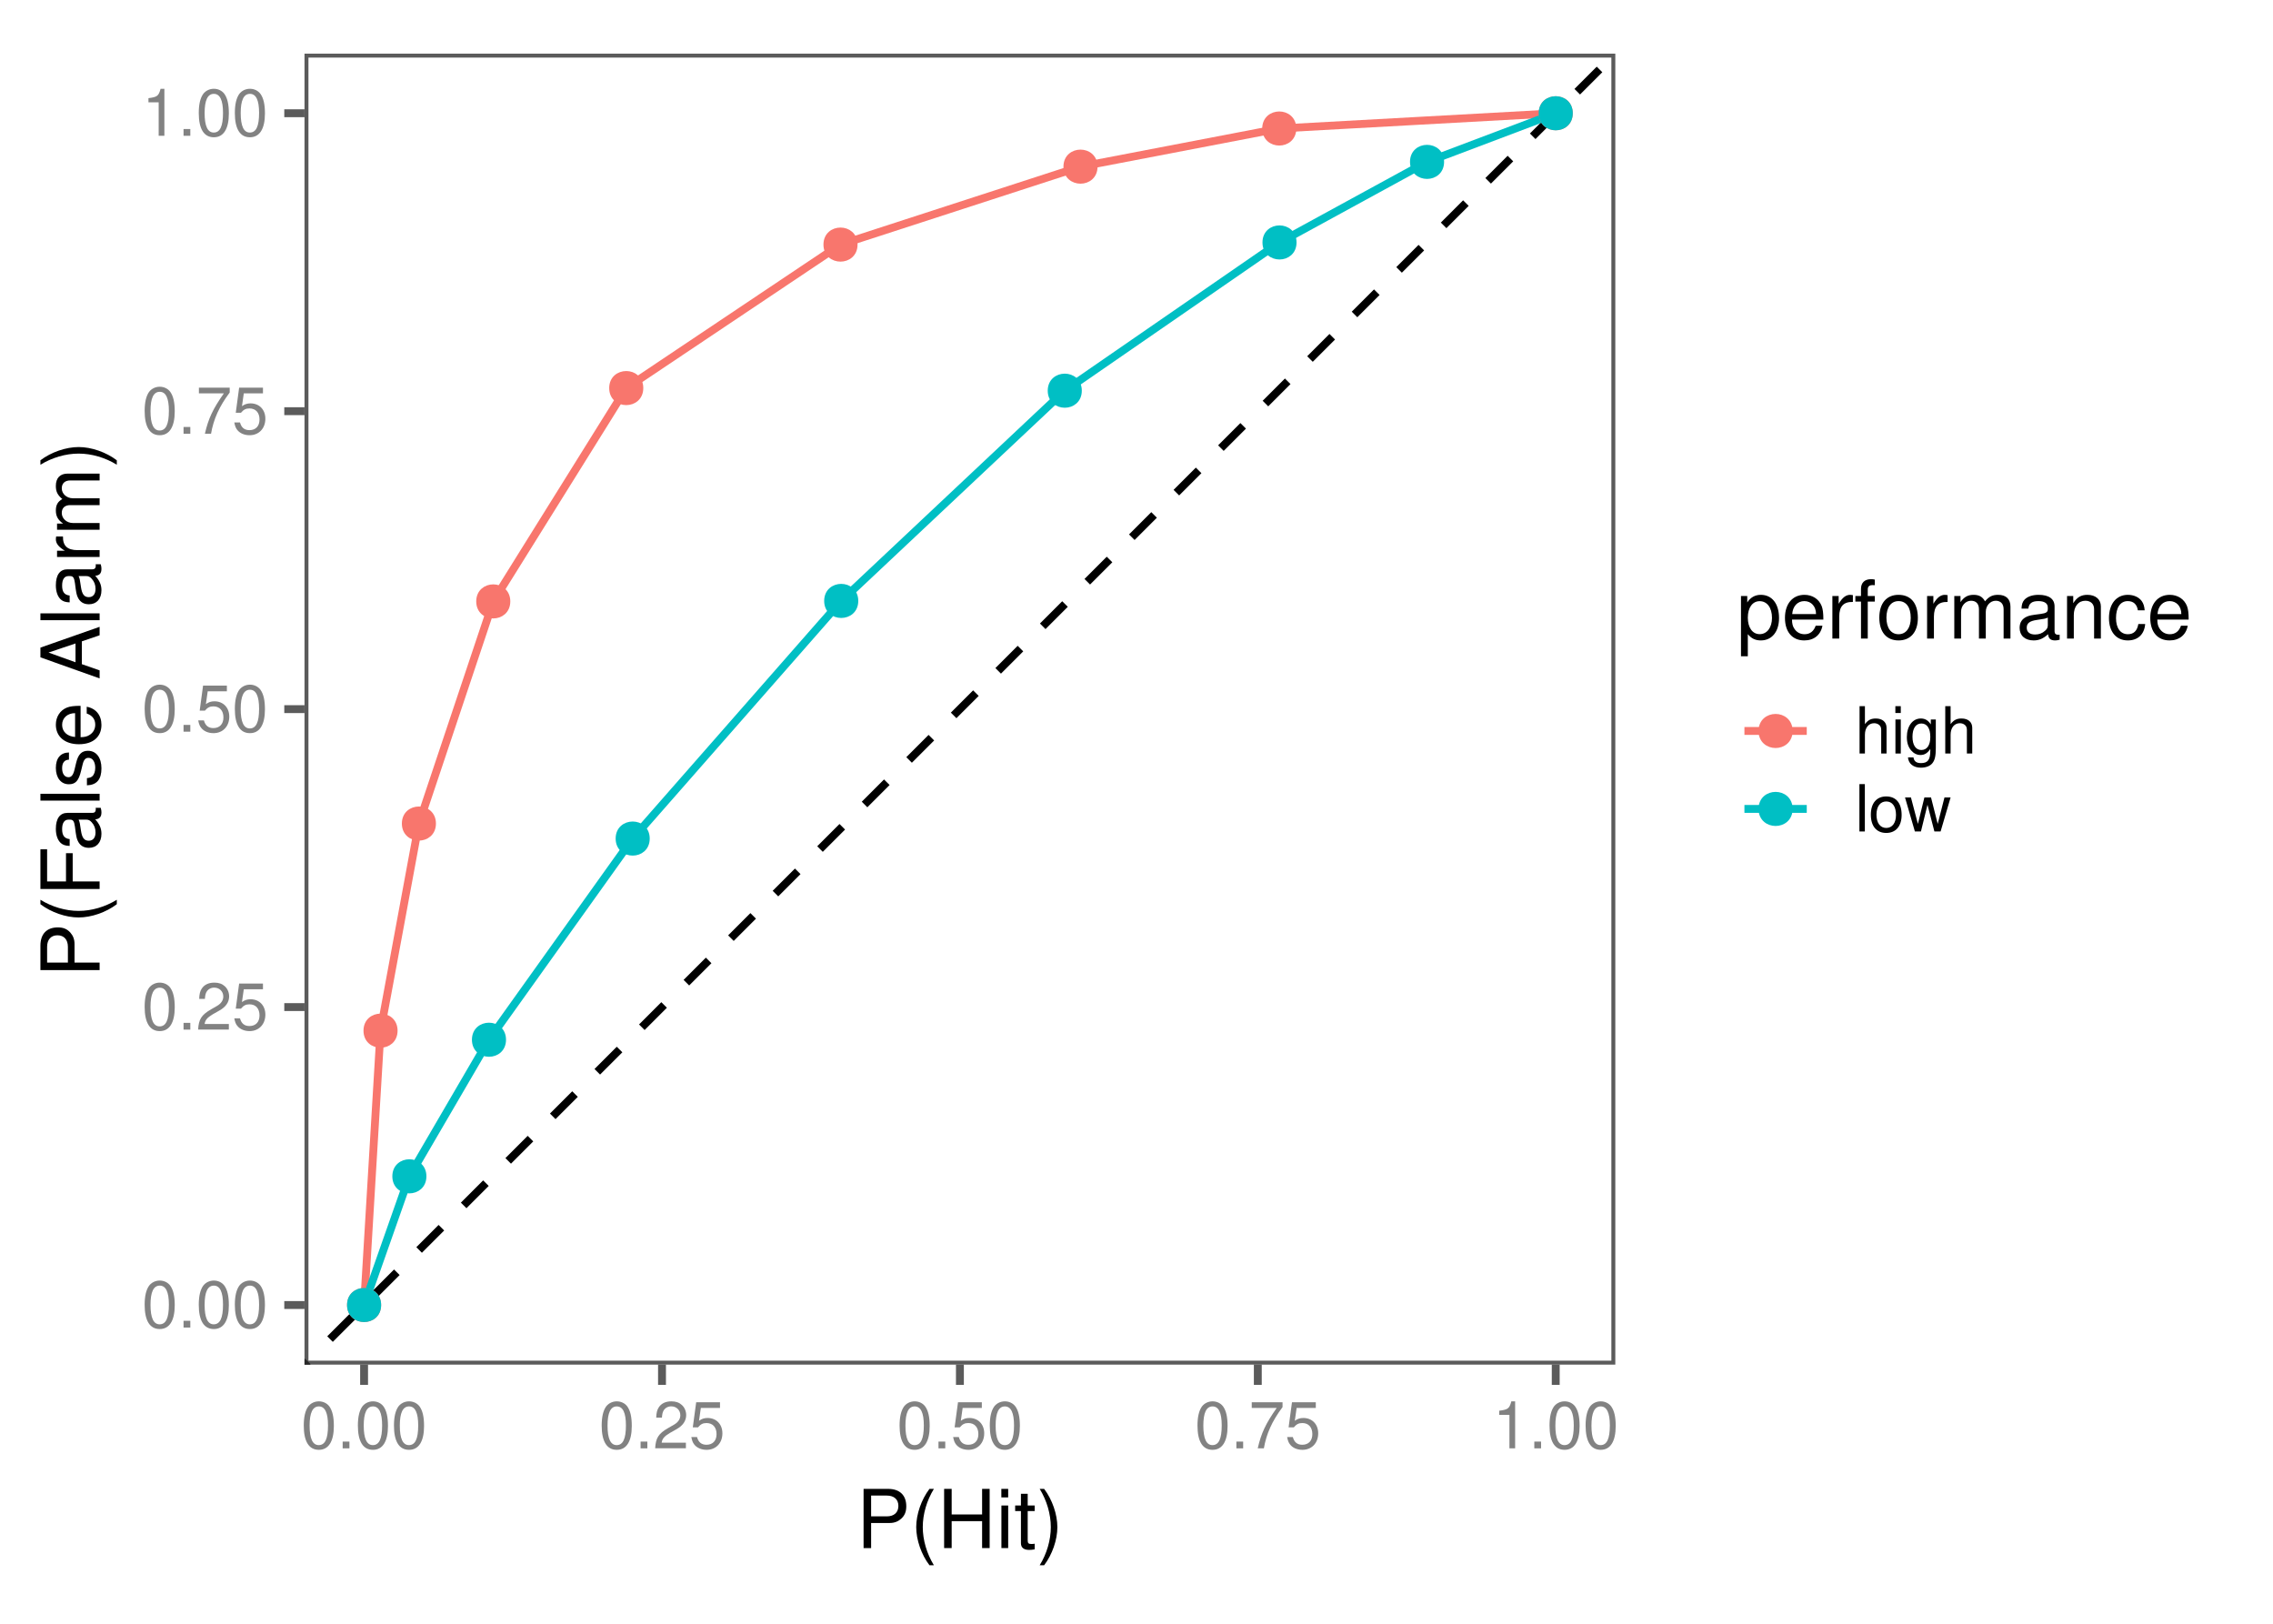
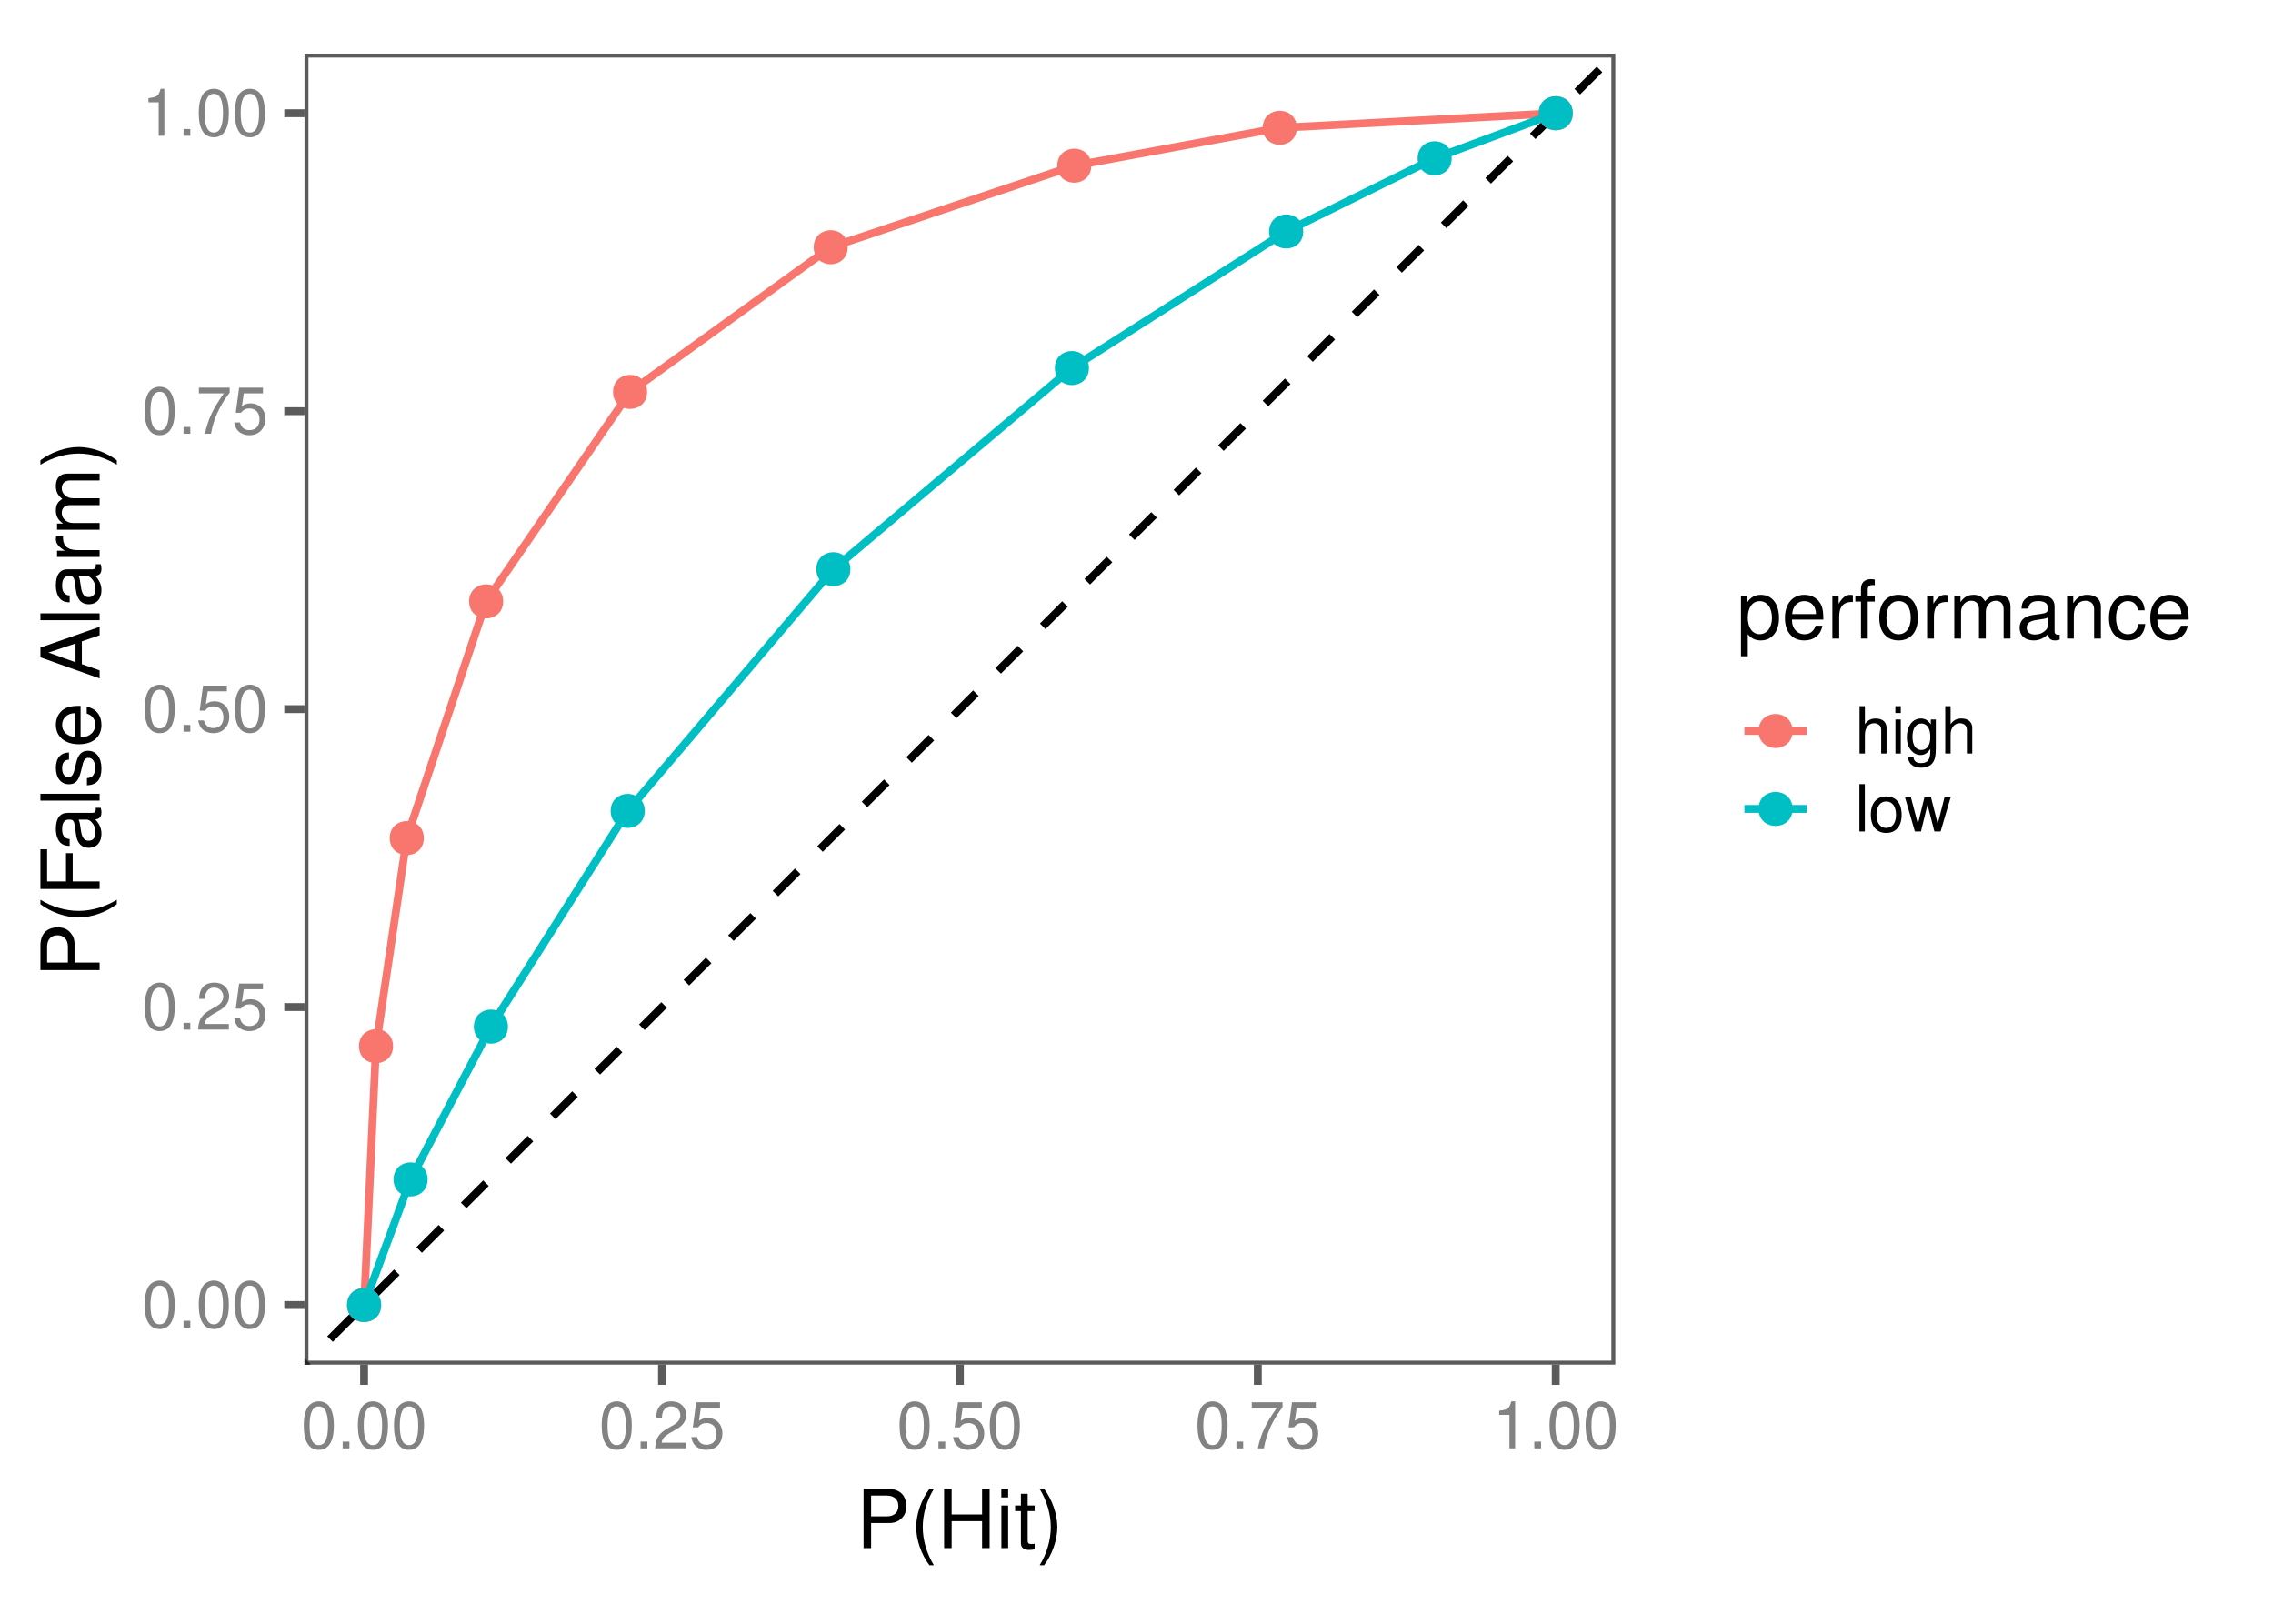
<svg xmlns="http://www.w3.org/2000/svg" xmlns:xlink="http://www.w3.org/1999/xlink" width="504pt" height="360pt" viewBox="0 0 504 360">
  <defs>
    <g>
      <g id="glyph-0-0">
        <path d="M 3.969 -10.422 C 3.016 -10.422 2.141 -9.984 1.609 -9.281 C 0.953 -8.359 0.625 -6.969 0.625 -5.047 C 0.625 -1.531 1.766 0.328 3.969 0.328 C 6.125 0.328 7.297 -1.531 7.297 -4.953 C 7.297 -6.969 6.984 -8.328 6.312 -9.281 C 5.781 -10 4.922 -10.422 3.969 -10.422 Z M 3.969 -9.297 C 5.328 -9.297 6 -7.891 6 -5.078 C 6 -2.109 5.344 -0.719 3.938 -0.719 C 2.594 -0.719 1.922 -2.156 1.922 -5.031 C 1.922 -7.891 2.594 -9.297 3.969 -9.297 Z M 3.969 -9.297 " />
      </g>
      <g id="glyph-0-1">
        <path d="M 2.75 -1.5 L 1.25 -1.5 L 1.25 0 L 2.75 0 Z M 2.75 -1.5 " />
      </g>
      <g id="glyph-0-2">
        <path d="M 7.297 -1.25 L 1.922 -1.25 C 2.047 -2.125 2.5 -2.672 3.766 -3.422 L 5.203 -4.234 C 6.625 -5.031 7.359 -6.094 7.359 -7.375 C 7.359 -8.234 7.016 -9.047 6.406 -9.609 C 5.812 -10.156 5.062 -10.422 4.094 -10.422 C 2.797 -10.422 1.828 -9.953 1.266 -9.062 C 0.906 -8.516 0.75 -7.859 0.719 -6.812 L 1.984 -6.812 C 2.031 -7.516 2.125 -7.938 2.297 -8.281 C 2.625 -8.922 3.281 -9.312 4.047 -9.312 C 5.203 -9.312 6.062 -8.469 6.062 -7.344 C 6.062 -6.516 5.594 -5.797 4.688 -5.266 L 3.359 -4.5 C 1.219 -3.266 0.609 -2.297 0.484 -0.016 L 7.297 -0.016 Z M 7.297 -1.25 " />
      </g>
      <g id="glyph-0-3">
        <path d="M 6.859 -10.219 L 1.578 -10.219 L 0.828 -4.656 L 1.984 -4.656 C 2.578 -5.359 3.062 -5.609 3.875 -5.609 C 5.25 -5.609 6.094 -4.672 6.094 -3.156 C 6.094 -1.688 5.25 -0.797 3.859 -0.797 C 2.75 -0.797 2.078 -1.359 1.766 -2.5 L 0.5 -2.5 C 0.672 -1.672 0.828 -1.266 1.125 -0.891 C 1.703 -0.109 2.734 0.328 3.891 0.328 C 5.953 0.328 7.391 -1.172 7.391 -3.328 C 7.391 -5.344 6.047 -6.734 4.094 -6.734 C 3.375 -6.734 2.797 -6.547 2.203 -6.109 L 2.609 -8.953 L 6.859 -8.953 Z M 6.859 -10.219 " />
      </g>
      <g id="glyph-0-4">
        <path d="M 7.484 -10.219 L 0.656 -10.219 L 0.656 -8.953 L 6.188 -8.953 C 3.75 -5.484 2.75 -3.359 1.984 0 L 3.344 0 C 3.906 -3.266 5.188 -6.078 7.484 -9.141 Z M 7.484 -10.219 " />
      </g>
      <g id="glyph-0-5">
        <path d="M 3.734 -7.422 L 3.734 0 L 5 0 L 5 -10.422 L 4.156 -10.422 C 3.719 -8.812 3.422 -8.594 1.469 -8.344 L 1.469 -7.422 Z M 3.734 -7.422 " />
      </g>
      <g id="glyph-0-6">
        <path d="M 1.016 -10.5 L 1.016 0 L 2.203 0 L 2.203 -4.156 C 2.203 -5.703 3.016 -6.719 4.25 -6.719 C 4.656 -6.719 5.031 -6.594 5.312 -6.375 C 5.656 -6.125 5.812 -5.766 5.812 -5.234 L 5.812 0 L 7 0 L 7 -5.703 C 7 -6.969 6.094 -7.766 4.625 -7.766 C 3.562 -7.766 2.906 -7.438 2.203 -6.516 L 2.203 -10.5 Z M 1.016 -10.5 " />
      </g>
      <g id="glyph-0-7">
        <path d="M 2.156 -7.547 L 0.969 -7.547 L 0.969 0 L 2.156 0 Z M 2.156 -10.5 L 0.953 -10.5 L 0.953 -8.984 L 2.156 -8.984 Z M 2.156 -10.5 " />
      </g>
      <g id="glyph-0-8">
        <path d="M 5.812 -7.547 L 5.812 -6.453 C 5.219 -7.359 4.547 -7.766 3.594 -7.766 C 1.766 -7.766 0.5 -6.062 0.5 -3.641 C 0.5 -2.375 0.812 -1.453 1.453 -0.688 C 2.016 -0.031 2.734 0.328 3.516 0.328 C 4.422 0.328 5.078 -0.078 5.703 -1.016 L 5.703 -0.641 C 5.703 1.391 5.141 2.125 3.641 2.125 C 2.625 2.125 2.094 1.734 1.969 0.859 L 0.75 0.859 C 0.859 2.266 1.969 3.141 3.609 3.141 C 4.719 3.141 5.641 2.781 6.141 2.172 C 6.719 1.469 6.922 0.531 6.922 -1.234 L 6.922 -7.547 Z M 3.719 -6.656 C 4.984 -6.656 5.703 -5.594 5.703 -3.672 C 5.703 -1.844 4.969 -0.781 3.719 -0.781 C 2.484 -0.781 1.75 -1.859 1.75 -3.719 C 1.75 -5.562 2.484 -6.656 3.719 -6.656 Z M 3.719 -6.656 " />
      </g>
      <g id="glyph-0-9">
        <path d="M 2.188 -10.5 L 0.984 -10.5 L 0.984 0 L 2.188 0 Z M 2.188 -10.5 " />
      </g>
      <g id="glyph-0-10">
        <path d="M 3.922 -7.766 C 1.781 -7.766 0.516 -6.25 0.516 -3.719 C 0.516 -1.172 1.781 0.328 3.938 0.328 C 6.062 0.328 7.344 -1.188 7.344 -3.656 C 7.344 -6.281 6.109 -7.766 3.922 -7.766 Z M 3.938 -6.656 C 5.281 -6.656 6.094 -5.547 6.094 -3.672 C 6.094 -1.891 5.266 -0.781 3.938 -0.781 C 2.594 -0.781 1.766 -1.891 1.766 -3.719 C 1.766 -5.547 2.594 -6.656 3.938 -6.656 Z M 3.938 -6.656 " />
      </g>
      <g id="glyph-0-11">
        <path d="M 7.984 0 L 10.203 -7.547 L 8.844 -7.547 L 7.344 -1.672 L 5.859 -7.547 L 4.391 -7.547 L 2.953 -1.672 L 1.406 -7.547 L 0.094 -7.547 L 2.281 0 L 3.625 0 L 5.078 -5.922 L 6.609 0 Z M 7.984 0 " />
      </g>
      <g id="glyph-1-0">
        <path d="M 3.312 -5.562 L 7.438 -5.562 C 8.453 -5.562 9.266 -5.875 9.969 -6.5 C 10.766 -7.219 11.109 -8.062 11.109 -9.266 C 11.109 -11.734 9.641 -13.125 7.062 -13.125 L 1.641 -13.125 L 1.641 0 L 3.312 0 Z M 3.312 -7.031 L 3.312 -11.641 L 6.797 -11.641 C 8.406 -11.641 9.359 -10.781 9.359 -9.344 C 9.359 -7.906 8.406 -7.031 6.797 -7.031 Z M 3.312 -7.031 " />
      </g>
      <g id="glyph-1-1">
        <path d="M 4.25 -13.125 C 2.453 -10.766 1.312 -7.484 1.312 -4.656 C 1.312 -1.812 2.453 1.453 4.25 3.812 L 5.234 3.812 C 3.656 1.234 2.766 -1.781 2.766 -4.656 C 2.766 -7.531 3.656 -10.562 5.234 -13.125 Z M 4.25 -13.125 " />
      </g>
      <g id="glyph-1-2">
        <path d="M 9.922 -5.969 L 9.922 0 L 11.594 0 L 11.594 -13.125 L 9.922 -13.125 L 9.922 -7.453 L 3.172 -7.453 L 3.172 -13.125 L 1.5 -13.125 L 1.5 0 L 3.172 0 L 3.172 -5.969 Z M 9.922 -5.969 " />
      </g>
      <g id="glyph-1-3">
        <path d="M 2.703 -9.438 L 1.203 -9.438 L 1.203 0 L 2.703 0 Z M 2.703 -13.125 L 1.188 -13.125 L 1.188 -11.234 L 2.703 -11.234 Z M 2.703 -13.125 " />
      </g>
      <g id="glyph-1-4">
        <path d="M 4.578 -9.438 L 3.031 -9.438 L 3.031 -12.031 L 1.531 -12.031 L 1.531 -9.438 L 0.25 -9.438 L 0.25 -8.203 L 1.531 -8.203 L 1.531 -1.078 C 1.531 -0.109 2.172 0.406 3.344 0.406 C 3.75 0.406 4.062 0.375 4.578 0.281 L 4.578 -0.969 C 4.359 -0.922 4.156 -0.906 3.859 -0.906 C 3.203 -0.906 3.031 -1.078 3.031 -1.75 L 3.031 -8.203 L 4.578 -8.203 Z M 4.578 -9.438 " />
      </g>
      <g id="glyph-1-5">
        <path d="M 1.672 3.812 C 3.469 1.453 4.609 -1.812 4.609 -4.641 C 4.609 -7.484 3.469 -10.766 1.672 -13.125 L 0.688 -13.125 C 2.266 -10.547 3.156 -7.531 3.156 -4.641 C 3.156 -1.781 2.266 1.266 0.688 3.812 Z M 1.672 3.812 " />
      </g>
      <g id="glyph-1-6">
        <path d="M 0.969 3.922 L 2.484 3.922 L 2.484 -0.984 C 3.281 -0.016 4.156 0.406 5.375 0.406 C 7.828 0.406 9.406 -1.547 9.406 -4.547 C 9.406 -7.719 7.859 -9.703 5.359 -9.703 C 4.094 -9.703 3.062 -9.125 2.359 -8.016 L 2.359 -9.438 L 0.969 -9.438 Z M 5.109 -8.297 C 6.766 -8.297 7.844 -6.844 7.844 -4.594 C 7.844 -2.453 6.75 -0.984 5.109 -0.984 C 3.516 -0.984 2.484 -2.438 2.484 -4.641 C 2.484 -6.859 3.516 -8.297 5.109 -8.297 Z M 5.109 -8.297 " />
      </g>
      <g id="glyph-1-7">
        <path d="M 9.234 -4.219 C 9.234 -5.656 9.125 -6.516 8.859 -7.219 C 8.25 -8.766 6.797 -9.703 5.047 -9.703 C 2.406 -9.703 0.719 -7.703 0.719 -4.594 C 0.719 -1.469 2.344 0.406 5 0.406 C 7.156 0.406 8.656 -0.812 9.031 -2.859 L 7.531 -2.859 C 7.109 -1.625 6.266 -0.969 5.062 -0.969 C 4.109 -0.969 3.297 -1.406 2.797 -2.203 C 2.438 -2.734 2.297 -3.281 2.281 -4.219 Z M 2.328 -5.438 C 2.453 -7.188 3.516 -8.312 5.016 -8.312 C 6.547 -8.312 7.609 -7.125 7.609 -5.438 Z M 2.328 -5.438 " />
      </g>
      <g id="glyph-1-8">
        <path d="M 1.234 -9.438 L 1.234 0 L 2.75 0 L 2.75 -4.891 C 2.766 -7.156 3.703 -8.172 5.781 -8.125 L 5.781 -9.641 C 5.531 -9.688 5.375 -9.703 5.203 -9.703 C 4.234 -9.703 3.484 -9.125 2.625 -7.719 L 2.625 -9.438 Z M 1.234 -9.438 " />
      </g>
      <g id="glyph-1-9">
        <path d="M 4.641 -9.438 L 3.078 -9.438 L 3.078 -10.906 C 3.078 -11.531 3.422 -11.859 4.125 -11.859 C 4.25 -11.859 4.297 -11.859 4.641 -11.844 L 4.641 -13.078 C 4.297 -13.156 4.109 -13.172 3.797 -13.172 C 2.406 -13.172 1.578 -12.391 1.578 -11.031 L 1.578 -9.438 L 0.328 -9.438 L 0.328 -8.203 L 1.578 -8.203 L 1.578 0 L 3.078 0 L 3.078 -8.203 L 4.641 -8.203 Z M 4.641 -9.438 " />
      </g>
      <g id="glyph-1-10">
        <path d="M 4.891 -9.703 C 2.234 -9.703 0.641 -7.812 0.641 -4.641 C 0.641 -1.453 2.234 0.406 4.906 0.406 C 7.578 0.406 9.188 -1.469 9.188 -4.578 C 9.188 -7.844 7.625 -9.703 4.891 -9.703 Z M 4.906 -8.312 C 6.609 -8.312 7.609 -6.938 7.609 -4.594 C 7.609 -2.359 6.562 -0.969 4.906 -0.969 C 3.234 -0.969 2.219 -2.359 2.219 -4.641 C 2.219 -6.938 3.234 -8.312 4.906 -8.312 Z M 4.906 -8.312 " />
      </g>
      <g id="glyph-1-11">
        <path d="M 1.266 -9.438 L 1.266 0 L 2.766 0 L 2.766 -5.922 C 2.766 -7.297 3.766 -8.391 4.984 -8.391 C 6.109 -8.391 6.734 -7.703 6.734 -6.5 L 6.734 0 L 8.25 0 L 8.25 -5.922 C 8.25 -7.297 9.234 -8.391 10.453 -8.391 C 11.562 -8.391 12.203 -7.688 12.203 -6.5 L 12.203 0 L 13.719 0 L 13.719 -7.078 C 13.719 -8.766 12.75 -9.703 10.984 -9.703 C 9.719 -9.703 8.969 -9.328 8.078 -8.266 C 7.531 -9.266 6.766 -9.703 5.547 -9.703 C 4.281 -9.703 3.438 -9.234 2.641 -8.094 L 2.641 -9.438 Z M 1.266 -9.438 " />
      </g>
      <g id="glyph-1-12">
        <path d="M 9.625 -0.875 C 9.469 -0.844 9.391 -0.844 9.312 -0.844 C 8.781 -0.844 8.5 -1.109 8.5 -1.578 L 8.5 -7.125 C 8.5 -8.797 7.266 -9.703 4.953 -9.703 C 3.562 -9.703 2.469 -9.312 1.812 -8.609 C 1.391 -8.125 1.203 -7.578 1.172 -6.641 L 2.688 -6.641 C 2.812 -7.797 3.484 -8.312 4.891 -8.312 C 6.266 -8.312 7 -7.812 7 -6.906 L 7 -6.516 C 6.984 -5.875 6.656 -5.641 5.438 -5.469 C 3.312 -5.203 2.984 -5.125 2.406 -4.891 C 1.312 -4.422 0.75 -3.594 0.75 -2.375 C 0.75 -0.672 1.938 0.406 3.859 0.406 C 5.047 0.406 6 0 7.062 -0.969 C 7.156 0 7.625 0.406 8.609 0.406 C 8.922 0.406 9.125 0.375 9.625 0.25 Z M 7 -2.969 C 7 -2.469 6.859 -2.156 6.406 -1.75 C 5.797 -1.188 5.062 -0.906 4.172 -0.906 C 3 -0.906 2.328 -1.453 2.328 -2.406 C 2.328 -3.406 2.969 -3.906 4.594 -4.141 C 6.188 -4.359 6.5 -4.422 7 -4.656 Z M 7 -2.969 " />
      </g>
      <g id="glyph-1-13">
        <path d="M 1.266 -9.438 L 1.266 0 L 2.766 0 L 2.766 -5.203 C 2.766 -7.125 3.781 -8.391 5.328 -8.391 C 6.516 -8.391 7.266 -7.672 7.266 -6.531 L 7.266 0 L 8.766 0 L 8.766 -7.125 C 8.766 -8.688 7.594 -9.703 5.781 -9.703 C 4.375 -9.703 3.469 -9.156 2.641 -7.844 L 2.641 -9.438 Z M 1.266 -9.438 " />
      </g>
      <g id="glyph-1-14">
        <path d="M 8.484 -6.266 C 8.406 -7.188 8.203 -7.781 7.844 -8.297 C 7.203 -9.188 6.062 -9.703 4.75 -9.703 C 2.203 -9.703 0.562 -7.688 0.562 -4.547 C 0.562 -1.516 2.172 0.406 4.734 0.406 C 6.984 0.406 8.406 -0.938 8.594 -3.234 L 7.078 -3.234 C 6.828 -1.734 6.047 -0.969 4.766 -0.969 C 3.109 -0.969 2.125 -2.328 2.125 -4.547 C 2.125 -6.906 3.094 -8.312 4.734 -8.312 C 6 -8.312 6.781 -7.578 6.969 -6.266 Z M 8.484 -6.266 " />
      </g>
      <g id="glyph-2-0">
        <path d="M -5.562 -3.312 L -5.562 -7.438 C -5.562 -8.453 -5.875 -9.266 -6.5 -9.969 C -7.219 -10.766 -8.062 -11.109 -9.266 -11.109 C -11.734 -11.109 -13.125 -9.641 -13.125 -7.062 L -13.125 -1.641 L 0 -1.641 L 0 -3.312 Z M -7.031 -3.312 L -11.641 -3.312 L -11.641 -6.797 C -11.641 -8.406 -10.781 -9.359 -9.344 -9.359 C -7.906 -9.359 -7.031 -8.406 -7.031 -6.797 Z M -7.031 -3.312 " />
      </g>
      <g id="glyph-2-1">
        <path d="M -13.125 -4.25 C -10.766 -2.453 -7.484 -1.312 -4.656 -1.312 C -1.812 -1.312 1.453 -2.453 3.812 -4.25 L 3.812 -5.234 C 1.234 -3.656 -1.781 -2.766 -4.656 -2.766 C -7.531 -2.766 -10.562 -3.656 -13.125 -5.234 Z M -13.125 -4.25 " />
      </g>
      <g id="glyph-2-2">
        <path d="M -5.969 -3.297 L -5.969 -9.562 L -7.453 -9.562 L -7.453 -3.297 L -11.641 -3.297 L -11.641 -10.422 L -13.125 -10.422 L -13.125 -1.625 L 0 -1.625 L 0 -3.297 Z M -5.969 -3.297 " />
      </g>
      <g id="glyph-2-3">
        <path d="M -0.875 -9.625 C -0.844 -9.469 -0.844 -9.391 -0.844 -9.312 C -0.844 -8.781 -1.109 -8.5 -1.578 -8.5 L -7.125 -8.5 C -8.797 -8.5 -9.703 -7.266 -9.703 -4.953 C -9.703 -3.562 -9.312 -2.469 -8.609 -1.812 C -8.125 -1.391 -7.578 -1.203 -6.641 -1.172 L -6.641 -2.688 C -7.797 -2.812 -8.312 -3.484 -8.312 -4.891 C -8.312 -6.266 -7.812 -7 -6.906 -7 L -6.516 -7 C -5.875 -6.984 -5.641 -6.656 -5.469 -5.438 C -5.203 -3.312 -5.125 -2.984 -4.891 -2.406 C -4.422 -1.312 -3.594 -0.75 -2.375 -0.75 C -0.672 -0.75 0.406 -1.938 0.406 -3.859 C 0.406 -5.047 0 -6 -0.969 -7.062 C 0 -7.156 0.406 -7.625 0.406 -8.609 C 0.406 -8.922 0.375 -9.125 0.25 -9.625 Z M -2.969 -7 C -2.469 -7 -2.156 -6.859 -1.75 -6.406 C -1.188 -5.797 -0.906 -5.062 -0.906 -4.172 C -0.906 -3 -1.453 -2.328 -2.406 -2.328 C -3.406 -2.328 -3.906 -2.969 -4.141 -4.594 C -4.359 -6.188 -4.422 -6.5 -4.656 -7 Z M -2.969 -7 " />
      </g>
      <g id="glyph-2-4">
        <path d="M -13.125 -2.734 L -13.125 -1.219 L 0 -1.219 L 0 -2.734 Z M -13.125 -2.734 " />
      </g>
      <g id="glyph-2-5">
        <path d="M -6.797 -7.891 C -8.656 -7.859 -9.703 -6.641 -9.703 -4.469 C -9.703 -2.266 -8.562 -0.844 -6.828 -0.844 C -5.344 -0.844 -4.641 -1.609 -4.109 -3.828 L -3.766 -5.234 C -3.516 -6.281 -3.125 -6.703 -2.469 -6.703 C -1.562 -6.703 -0.969 -5.812 -0.969 -4.5 C -0.969 -3.688 -1.203 -3 -1.609 -2.625 C -1.875 -2.391 -2.141 -2.281 -2.812 -2.203 L -2.812 -0.609 C -0.625 -0.688 0.406 -1.906 0.406 -4.375 C 0.406 -6.75 -0.75 -8.266 -2.578 -8.266 C -3.984 -8.266 -4.75 -7.469 -5.203 -5.594 L -5.547 -4.156 C -5.828 -2.938 -6.234 -2.406 -6.891 -2.406 C -7.781 -2.406 -8.312 -3.188 -8.312 -4.406 C -8.312 -5.609 -7.797 -6.266 -6.797 -6.297 Z M -6.797 -7.891 " />
      </g>
      <g id="glyph-2-6">
        <path d="M -4.219 -9.234 C -5.656 -9.234 -6.516 -9.125 -7.219 -8.859 C -8.766 -8.25 -9.703 -6.797 -9.703 -5.047 C -9.703 -2.406 -7.703 -0.719 -4.594 -0.719 C -1.469 -0.719 0.406 -2.344 0.406 -5 C 0.406 -7.156 -0.812 -8.656 -2.859 -9.031 L -2.859 -7.531 C -1.625 -7.109 -0.969 -6.266 -0.969 -5.062 C -0.969 -4.109 -1.406 -3.297 -2.203 -2.797 C -2.734 -2.438 -3.281 -2.297 -4.219 -2.281 Z M -5.438 -2.328 C -7.188 -2.453 -8.312 -3.516 -8.312 -5.016 C -8.312 -6.547 -7.125 -7.609 -5.438 -7.609 Z M -5.438 -2.328 " />
      </g>
      <g id="glyph-2-7">
</g>
      <g id="glyph-2-8">
        <path d="M -3.938 -8.531 L 0 -9.875 L 0 -11.75 L -13.125 -7.141 L -13.125 -4.984 L 0 -0.312 L 0 -2.094 L -3.938 -3.469 Z M -5.344 -8.062 L -5.344 -3.891 L -11.328 -6.047 Z M -5.344 -8.062 " />
      </g>
      <g id="glyph-2-9">
        <path d="M -9.438 -1.234 L 0 -1.234 L 0 -2.75 L -4.891 -2.75 C -7.156 -2.766 -8.172 -3.703 -8.125 -5.781 L -9.641 -5.781 C -9.688 -5.531 -9.703 -5.375 -9.703 -5.203 C -9.703 -4.234 -9.125 -3.484 -7.719 -2.625 L -9.438 -2.625 Z M -9.438 -1.234 " />
      </g>
      <g id="glyph-2-10">
        <path d="M -9.438 -1.266 L 0 -1.266 L 0 -2.766 L -5.922 -2.766 C -7.297 -2.766 -8.391 -3.766 -8.391 -4.984 C -8.391 -6.109 -7.703 -6.734 -6.5 -6.734 L 0 -6.734 L 0 -8.25 L -5.922 -8.25 C -7.297 -8.25 -8.391 -9.234 -8.391 -10.453 C -8.391 -11.562 -7.688 -12.203 -6.5 -12.203 L 0 -12.203 L 0 -13.719 L -7.078 -13.719 C -8.766 -13.719 -9.703 -12.75 -9.703 -10.984 C -9.703 -9.719 -9.328 -8.969 -8.266 -8.078 C -9.266 -7.531 -9.703 -6.766 -9.703 -5.547 C -9.703 -4.281 -9.234 -3.438 -8.094 -2.641 L -9.438 -2.641 Z M -9.438 -1.266 " />
      </g>
      <g id="glyph-2-11">
        <path d="M 3.812 -1.672 C 1.453 -3.469 -1.812 -4.609 -4.641 -4.609 C -7.484 -4.609 -10.766 -3.469 -13.125 -1.672 L -13.125 -0.688 C -10.547 -2.266 -7.531 -3.156 -4.641 -3.156 C -1.781 -3.156 1.266 -2.266 3.812 -0.688 Z M 3.812 -1.672 " />
      </g>
    </g>
    <clipPath id="clip-0">
      <path clip-rule="nonzero" d="M 67.52 11.898 L 358.168 11.898 L 358.168 302.547 L 67.52 302.547 Z M 67.52 11.898 " />
    </clipPath>
    <clipPath id="clip-1">
      <path clip-rule="nonzero" d="M 67.52 11.898 L 358.168 11.898 L 358.168 302.547 L 67.52 302.547 Z M 67.52 11.898 " />
    </clipPath>
  </defs>
  <g clip-path="url(#clip-0)">
    <path fill="none" stroke-width="1.746" stroke-linecap="butt" stroke-linejoin="round" stroke="rgb(0%, 0%, 0%)" stroke-opacity="1" stroke-dasharray="6.984 6.984" stroke-miterlimit="10" d="M -223.129 593.195 L 648.816 -278.75 " />
  </g>
-   <path fill="none" stroke-width="1.746" stroke-linecap="butt" stroke-linejoin="round" stroke="rgb(97.255%, 46.275%, 42.745%)" stroke-opacity="1" stroke-miterlimit="10" d="M 344.957 25.109 L 283.656 28.492 L 239.582 36.949 L 186.367 54.227 L 138.859 86.039 L 109.371 133.336 L 92.887 182.59 L 84.375 228.512 L 80.73 289.336 " />
-   <path fill="none" stroke-width="1.746" stroke-linecap="butt" stroke-linejoin="round" stroke="rgb(0%, 74.902%, 76.863%)" stroke-opacity="1" stroke-miterlimit="10" d="M 344.957 25.109 L 316.422 35.891 L 283.711 53.754 L 236.094 86.621 L 186.527 133.23 L 140.289 185.918 L 108.422 230.52 L 90.77 260.801 L 80.73 289.336 " />
+   <path fill="none" stroke-width="1.746" stroke-linecap="butt" stroke-linejoin="round" stroke="rgb(97.255%, 46.275%, 42.745%)" stroke-opacity="1" stroke-miterlimit="10" d="M 344.957 25.109 L 283.762 28.336 L 238.211 36.738 L 184.203 54.809 L 139.707 86.887 L 107.789 133.336 L 90.191 185.812 L 83.371 231.945 L 80.73 289.336 " />
+   <path fill="none" stroke-width="1.746" stroke-linecap="butt" stroke-linejoin="round" stroke="rgb(0%, 74.902%, 76.863%)" stroke-opacity="1" stroke-miterlimit="10" d="M 344.957 25.109 L 318.113 35.098 L 285.188 51.32 L 237.68 81.602 L 184.781 126.203 L 139.176 179.789 L 108.844 227.613 L 91.035 261.488 L 80.73 289.336 " />
  <path fill-rule="nonzero" fill="rgb(97.255%, 46.275%, 42.745%)" fill-opacity="1" stroke-width="1.16" stroke-linecap="round" stroke-linejoin="round" stroke="rgb(97.255%, 46.275%, 42.745%)" stroke-opacity="1" stroke-miterlimit="10" d="M 348.156 25.109 C 348.156 29.375 341.758 29.375 341.758 25.109 C 341.758 20.844 348.156 20.844 348.156 25.109 " />
-   <path fill-rule="nonzero" fill="rgb(97.255%, 46.275%, 42.745%)" fill-opacity="1" stroke-width="1.16" stroke-linecap="round" stroke-linejoin="round" stroke="rgb(97.255%, 46.275%, 42.745%)" stroke-opacity="1" stroke-miterlimit="10" d="M 286.855 28.492 C 286.855 32.758 280.457 32.758 280.457 28.492 C 280.457 24.227 286.855 24.227 286.855 28.492 " />
-   <path fill-rule="nonzero" fill="rgb(97.255%, 46.275%, 42.745%)" fill-opacity="1" stroke-width="1.16" stroke-linecap="round" stroke-linejoin="round" stroke="rgb(97.255%, 46.275%, 42.745%)" stroke-opacity="1" stroke-miterlimit="10" d="M 242.781 36.949 C 242.781 41.211 236.383 41.211 236.383 36.949 C 236.383 32.684 242.781 32.684 242.781 36.949 " />
-   <path fill-rule="nonzero" fill="rgb(97.255%, 46.275%, 42.745%)" fill-opacity="1" stroke-width="1.16" stroke-linecap="round" stroke-linejoin="round" stroke="rgb(97.255%, 46.275%, 42.745%)" stroke-opacity="1" stroke-miterlimit="10" d="M 189.566 54.227 C 189.566 58.492 183.168 58.492 183.168 54.227 C 183.168 49.965 189.566 49.965 189.566 54.227 " />
-   <path fill-rule="nonzero" fill="rgb(97.255%, 46.275%, 42.745%)" fill-opacity="1" stroke-width="1.16" stroke-linecap="round" stroke-linejoin="round" stroke="rgb(97.255%, 46.275%, 42.745%)" stroke-opacity="1" stroke-miterlimit="10" d="M 142.059 86.039 C 142.059 90.305 135.66 90.305 135.66 86.039 C 135.66 81.777 142.059 81.777 142.059 86.039 " />
-   <path fill-rule="nonzero" fill="rgb(97.255%, 46.275%, 42.745%)" fill-opacity="1" stroke-width="1.16" stroke-linecap="round" stroke-linejoin="round" stroke="rgb(97.255%, 46.275%, 42.745%)" stroke-opacity="1" stroke-miterlimit="10" d="M 112.57 133.336 C 112.57 137.602 106.176 137.602 106.176 133.336 C 106.176 129.074 112.57 129.074 112.57 133.336 " />
-   <path fill-rule="nonzero" fill="rgb(97.255%, 46.275%, 42.745%)" fill-opacity="1" stroke-width="1.16" stroke-linecap="round" stroke-linejoin="round" stroke="rgb(97.255%, 46.275%, 42.745%)" stroke-opacity="1" stroke-miterlimit="10" d="M 96.082 182.59 C 96.082 186.855 89.688 186.855 89.688 182.59 C 89.688 178.324 96.082 178.324 96.082 182.59 " />
-   <path fill-rule="nonzero" fill="rgb(97.255%, 46.275%, 42.745%)" fill-opacity="1" stroke-width="1.16" stroke-linecap="round" stroke-linejoin="round" stroke="rgb(97.255%, 46.275%, 42.745%)" stroke-opacity="1" stroke-miterlimit="10" d="M 87.574 228.512 C 87.574 232.777 81.18 232.777 81.18 228.512 C 81.18 224.246 87.574 224.246 87.574 228.512 " />
+   <path fill-rule="nonzero" fill="rgb(97.255%, 46.275%, 42.745%)" fill-opacity="1" stroke-width="1.16" stroke-linecap="round" stroke-linejoin="round" stroke="rgb(97.255%, 46.275%, 42.745%)" stroke-opacity="1" stroke-miterlimit="10" d="M 286.961 28.336 C 286.961 32.598 280.562 32.598 280.562 28.336 C 280.562 24.07 286.961 24.07 286.961 28.336 " />
+   <path fill-rule="nonzero" fill="rgb(97.255%, 46.275%, 42.745%)" fill-opacity="1" stroke-width="1.16" stroke-linecap="round" stroke-linejoin="round" stroke="rgb(97.255%, 46.275%, 42.745%)" stroke-opacity="1" stroke-miterlimit="10" d="M 241.406 36.738 C 241.406 41 235.012 41 235.012 36.738 C 235.012 32.473 241.406 32.473 241.406 36.738 " />
+   <path fill-rule="nonzero" fill="rgb(97.255%, 46.275%, 42.745%)" fill-opacity="1" stroke-width="1.16" stroke-linecap="round" stroke-linejoin="round" stroke="rgb(97.255%, 46.275%, 42.745%)" stroke-opacity="1" stroke-miterlimit="10" d="M 187.398 54.809 C 187.398 59.074 181.004 59.074 181.004 54.809 C 181.004 50.543 187.398 50.543 187.398 54.809 " />
+   <path fill-rule="nonzero" fill="rgb(97.255%, 46.275%, 42.745%)" fill-opacity="1" stroke-width="1.16" stroke-linecap="round" stroke-linejoin="round" stroke="rgb(97.255%, 46.275%, 42.745%)" stroke-opacity="1" stroke-miterlimit="10" d="M 142.906 86.887 C 142.906 91.152 136.508 91.152 136.508 86.887 C 136.508 82.621 142.906 82.621 142.906 86.887 " />
+   <path fill-rule="nonzero" fill="rgb(97.255%, 46.275%, 42.745%)" fill-opacity="1" stroke-width="1.16" stroke-linecap="round" stroke-linejoin="round" stroke="rgb(97.255%, 46.275%, 42.745%)" stroke-opacity="1" stroke-miterlimit="10" d="M 110.984 133.336 C 110.984 137.602 104.59 137.602 104.59 133.336 C 104.59 129.074 110.984 129.074 110.984 133.336 " />
+   <path fill-rule="nonzero" fill="rgb(97.255%, 46.275%, 42.745%)" fill-opacity="1" stroke-width="1.16" stroke-linecap="round" stroke-linejoin="round" stroke="rgb(97.255%, 46.275%, 42.745%)" stroke-opacity="1" stroke-miterlimit="10" d="M 93.387 185.812 C 93.387 190.078 86.992 190.078 86.992 185.812 C 86.992 181.547 93.387 181.547 93.387 185.812 " />
+   <path fill-rule="nonzero" fill="rgb(97.255%, 46.275%, 42.745%)" fill-opacity="1" stroke-width="1.16" stroke-linecap="round" stroke-linejoin="round" stroke="rgb(97.255%, 46.275%, 42.745%)" stroke-opacity="1" stroke-miterlimit="10" d="M 86.57 231.945 C 86.57 236.211 80.176 236.211 80.176 231.945 C 80.176 227.684 86.57 227.684 86.57 231.945 " />
  <path fill-rule="nonzero" fill="rgb(97.255%, 46.275%, 42.745%)" fill-opacity="1" stroke-width="1.16" stroke-linecap="round" stroke-linejoin="round" stroke="rgb(97.255%, 46.275%, 42.745%)" stroke-opacity="1" stroke-miterlimit="10" d="M 83.93 289.336 C 83.93 293.602 77.531 293.602 77.531 289.336 C 77.531 285.07 83.93 285.07 83.93 289.336 " />
  <path fill-rule="nonzero" fill="rgb(0%, 74.902%, 76.863%)" fill-opacity="1" stroke-width="1.16" stroke-linecap="round" stroke-linejoin="round" stroke="rgb(0%, 74.902%, 76.863%)" stroke-opacity="1" stroke-miterlimit="10" d="M 348.156 25.109 C 348.156 29.375 341.758 29.375 341.758 25.109 C 341.758 20.844 348.156 20.844 348.156 25.109 " />
-   <path fill-rule="nonzero" fill="rgb(0%, 74.902%, 76.863%)" fill-opacity="1" stroke-width="1.16" stroke-linecap="round" stroke-linejoin="round" stroke="rgb(0%, 74.902%, 76.863%)" stroke-opacity="1" stroke-miterlimit="10" d="M 319.621 35.891 C 319.621 40.156 313.223 40.156 313.223 35.891 C 313.223 31.625 319.621 31.625 319.621 35.891 " />
-   <path fill-rule="nonzero" fill="rgb(0%, 74.902%, 76.863%)" fill-opacity="1" stroke-width="1.16" stroke-linecap="round" stroke-linejoin="round" stroke="rgb(0%, 74.902%, 76.863%)" stroke-opacity="1" stroke-miterlimit="10" d="M 286.906 53.754 C 286.906 58.016 280.512 58.016 280.512 53.754 C 280.512 49.488 286.906 49.488 286.906 53.754 " />
-   <path fill-rule="nonzero" fill="rgb(0%, 74.902%, 76.863%)" fill-opacity="1" stroke-width="1.16" stroke-linecap="round" stroke-linejoin="round" stroke="rgb(0%, 74.902%, 76.863%)" stroke-opacity="1" stroke-miterlimit="10" d="M 239.293 86.621 C 239.293 90.887 232.898 90.887 232.898 86.621 C 232.898 82.355 239.293 82.355 239.293 86.621 " />
-   <path fill-rule="nonzero" fill="rgb(0%, 74.902%, 76.863%)" fill-opacity="1" stroke-width="1.16" stroke-linecap="round" stroke-linejoin="round" stroke="rgb(0%, 74.902%, 76.863%)" stroke-opacity="1" stroke-miterlimit="10" d="M 189.727 133.23 C 189.727 137.496 183.328 137.496 183.328 133.23 C 183.328 128.965 189.727 128.965 189.727 133.23 " />
-   <path fill-rule="nonzero" fill="rgb(0%, 74.902%, 76.863%)" fill-opacity="1" stroke-width="1.16" stroke-linecap="round" stroke-linejoin="round" stroke="rgb(0%, 74.902%, 76.863%)" stroke-opacity="1" stroke-miterlimit="10" d="M 143.484 185.918 C 143.484 190.184 137.09 190.184 137.09 185.918 C 137.09 181.652 143.484 181.652 143.484 185.918 " />
-   <path fill-rule="nonzero" fill="rgb(0%, 74.902%, 76.863%)" fill-opacity="1" stroke-width="1.16" stroke-linecap="round" stroke-linejoin="round" stroke="rgb(0%, 74.902%, 76.863%)" stroke-opacity="1" stroke-miterlimit="10" d="M 111.621 230.52 C 111.621 234.785 105.223 234.785 105.223 230.52 C 105.223 226.254 111.621 226.254 111.621 230.52 " />
-   <path fill-rule="nonzero" fill="rgb(0%, 74.902%, 76.863%)" fill-opacity="1" stroke-width="1.16" stroke-linecap="round" stroke-linejoin="round" stroke="rgb(0%, 74.902%, 76.863%)" stroke-opacity="1" stroke-miterlimit="10" d="M 93.969 260.801 C 93.969 265.066 87.574 265.066 87.574 260.801 C 87.574 256.535 93.969 256.535 93.969 260.801 " />
+   <path fill-rule="nonzero" fill="rgb(0%, 74.902%, 76.863%)" fill-opacity="1" stroke-width="1.16" stroke-linecap="round" stroke-linejoin="round" stroke="rgb(0%, 74.902%, 76.863%)" stroke-opacity="1" stroke-miterlimit="10" d="M 321.309 35.098 C 321.309 39.363 314.914 39.363 314.914 35.098 C 314.914 30.832 321.309 30.832 321.309 35.098 " />
+   <path fill-rule="nonzero" fill="rgb(0%, 74.902%, 76.863%)" fill-opacity="1" stroke-width="1.16" stroke-linecap="round" stroke-linejoin="round" stroke="rgb(0%, 74.902%, 76.863%)" stroke-opacity="1" stroke-miterlimit="10" d="M 288.387 51.32 C 288.387 55.586 281.988 55.586 281.988 51.32 C 281.988 47.059 288.387 47.059 288.387 51.32 " />
+   <path fill-rule="nonzero" fill="rgb(0%, 74.902%, 76.863%)" fill-opacity="1" stroke-width="1.16" stroke-linecap="round" stroke-linejoin="round" stroke="rgb(0%, 74.902%, 76.863%)" stroke-opacity="1" stroke-miterlimit="10" d="M 240.879 81.602 C 240.879 85.867 234.48 85.867 234.48 81.602 C 234.48 77.336 240.879 77.336 240.879 81.602 " />
+   <path fill-rule="nonzero" fill="rgb(0%, 74.902%, 76.863%)" fill-opacity="1" stroke-width="1.16" stroke-linecap="round" stroke-linejoin="round" stroke="rgb(0%, 74.902%, 76.863%)" stroke-opacity="1" stroke-miterlimit="10" d="M 187.98 126.203 C 187.98 130.469 181.586 130.469 181.586 126.203 C 181.586 121.938 187.98 121.938 187.98 126.203 " />
+   <path fill-rule="nonzero" fill="rgb(0%, 74.902%, 76.863%)" fill-opacity="1" stroke-width="1.16" stroke-linecap="round" stroke-linejoin="round" stroke="rgb(0%, 74.902%, 76.863%)" stroke-opacity="1" stroke-miterlimit="10" d="M 142.375 179.789 C 142.375 184.055 135.98 184.055 135.98 179.789 C 135.98 175.523 142.375 175.523 142.375 179.789 " />
+   <path fill-rule="nonzero" fill="rgb(0%, 74.902%, 76.863%)" fill-opacity="1" stroke-width="1.16" stroke-linecap="round" stroke-linejoin="round" stroke="rgb(0%, 74.902%, 76.863%)" stroke-opacity="1" stroke-miterlimit="10" d="M 112.043 227.613 C 112.043 231.879 105.645 231.879 105.645 227.613 C 105.645 223.348 112.043 223.348 112.043 227.613 " />
+   <path fill-rule="nonzero" fill="rgb(0%, 74.902%, 76.863%)" fill-opacity="1" stroke-width="1.16" stroke-linecap="round" stroke-linejoin="round" stroke="rgb(0%, 74.902%, 76.863%)" stroke-opacity="1" stroke-miterlimit="10" d="M 94.234 261.488 C 94.234 265.754 87.836 265.754 87.836 261.488 C 87.836 257.223 94.234 257.223 94.234 261.488 " />
  <path fill-rule="nonzero" fill="rgb(0%, 74.902%, 76.863%)" fill-opacity="1" stroke-width="1.16" stroke-linecap="round" stroke-linejoin="round" stroke="rgb(0%, 74.902%, 76.863%)" stroke-opacity="1" stroke-miterlimit="10" d="M 83.93 289.336 C 83.93 293.602 77.531 293.602 77.531 289.336 C 77.531 285.07 83.93 285.07 83.93 289.336 " />
  <g clip-path="url(#clip-1)">
    <path fill="none" stroke-width="1.746" stroke-linecap="round" stroke-linejoin="round" stroke="rgb(20%, 20%, 20%)" stroke-opacity="0.8" stroke-miterlimit="10" d="M 67.52 302.547 L 358.168 302.547 L 358.168 11.898 L 67.52 11.898 Z M 67.52 302.547 " />
  </g>
  <g fill="rgb(30.196%, 30.196%, 30.196%)" fill-opacity="0.698">
    <use xlink:href="#glyph-0-0" x="31.449" y="294.333" />
    <use xlink:href="#glyph-0-1" x="39.449" y="294.333" />
    <use xlink:href="#glyph-0-0" x="43.449" y="294.333" />
    <use xlink:href="#glyph-0-0" x="51.449" y="294.333" />
  </g>
  <g fill="rgb(30.196%, 30.196%, 30.196%)" fill-opacity="0.698">
    <use xlink:href="#glyph-0-0" x="31.449" y="228.278" />
    <use xlink:href="#glyph-0-1" x="39.449" y="228.278" />
    <use xlink:href="#glyph-0-2" x="43.449" y="228.278" />
    <use xlink:href="#glyph-0-3" x="51.449" y="228.278" />
  </g>
  <g fill="rgb(30.196%, 30.196%, 30.196%)" fill-opacity="0.698">
    <use xlink:href="#glyph-0-0" x="31.449" y="162.22" />
    <use xlink:href="#glyph-0-1" x="39.449" y="162.22" />
    <use xlink:href="#glyph-0-3" x="43.449" y="162.22" />
    <use xlink:href="#glyph-0-0" x="51.449" y="162.22" />
  </g>
  <g fill="rgb(30.196%, 30.196%, 30.196%)" fill-opacity="0.698">
    <use xlink:href="#glyph-0-0" x="31.449" y="96.165" />
    <use xlink:href="#glyph-0-1" x="39.449" y="96.165" />
    <use xlink:href="#glyph-0-4" x="43.449" y="96.165" />
    <use xlink:href="#glyph-0-3" x="51.449" y="96.165" />
  </g>
  <g fill="rgb(30.196%, 30.196%, 30.196%)" fill-opacity="0.698">
    <use xlink:href="#glyph-0-5" x="31.449" y="30.106" />
    <use xlink:href="#glyph-0-1" x="39.449" y="30.106" />
    <use xlink:href="#glyph-0-0" x="43.449" y="30.106" />
    <use xlink:href="#glyph-0-0" x="51.449" y="30.106" />
  </g>
  <path fill="none" stroke-width="1.746" stroke-linecap="butt" stroke-linejoin="round" stroke="rgb(20%, 20%, 20%)" stroke-opacity="0.8" stroke-miterlimit="10" d="M 63.035 289.336 L 67.52 289.336 " />
  <path fill="none" stroke-width="1.746" stroke-linecap="butt" stroke-linejoin="round" stroke="rgb(20%, 20%, 20%)" stroke-opacity="0.8" stroke-miterlimit="10" d="M 63.035 223.281 L 67.52 223.281 " />
  <path fill="none" stroke-width="1.746" stroke-linecap="butt" stroke-linejoin="round" stroke="rgb(20%, 20%, 20%)" stroke-opacity="0.8" stroke-miterlimit="10" d="M 63.035 157.223 L 67.52 157.223 " />
  <path fill="none" stroke-width="1.746" stroke-linecap="butt" stroke-linejoin="round" stroke="rgb(20%, 20%, 20%)" stroke-opacity="0.8" stroke-miterlimit="10" d="M 63.035 91.168 L 67.52 91.168 " />
  <path fill="none" stroke-width="1.746" stroke-linecap="butt" stroke-linejoin="round" stroke="rgb(20%, 20%, 20%)" stroke-opacity="0.8" stroke-miterlimit="10" d="M 63.035 25.109 L 67.52 25.109 " />
  <path fill="none" stroke-width="1.746" stroke-linecap="butt" stroke-linejoin="round" stroke="rgb(20%, 20%, 20%)" stroke-opacity="0.8" stroke-miterlimit="10" d="M 80.73 307.031 L 80.73 302.547 " />
  <path fill="none" stroke-width="1.746" stroke-linecap="butt" stroke-linejoin="round" stroke="rgb(20%, 20%, 20%)" stroke-opacity="0.8" stroke-miterlimit="10" d="M 146.789 307.031 L 146.789 302.547 " />
  <path fill="none" stroke-width="1.746" stroke-linecap="butt" stroke-linejoin="round" stroke="rgb(20%, 20%, 20%)" stroke-opacity="0.8" stroke-miterlimit="10" d="M 212.844 307.031 L 212.844 302.547 " />
  <path fill="none" stroke-width="1.746" stroke-linecap="butt" stroke-linejoin="round" stroke="rgb(20%, 20%, 20%)" stroke-opacity="0.8" stroke-miterlimit="10" d="M 278.898 307.031 L 278.898 302.547 " />
  <path fill="none" stroke-width="1.746" stroke-linecap="butt" stroke-linejoin="round" stroke="rgb(20%, 20%, 20%)" stroke-opacity="0.8" stroke-miterlimit="10" d="M 344.957 307.031 L 344.957 302.547 " />
  <g fill="rgb(30.196%, 30.196%, 30.196%)" fill-opacity="0.698">
    <use xlink:href="#glyph-0-0" x="66.73" y="321.114" />
    <use xlink:href="#glyph-0-1" x="74.73" y="321.114" />
    <use xlink:href="#glyph-0-0" x="78.73" y="321.114" />
    <use xlink:href="#glyph-0-0" x="86.73" y="321.114" />
  </g>
  <g fill="rgb(30.196%, 30.196%, 30.196%)" fill-opacity="0.698">
    <use xlink:href="#glyph-0-0" x="132.789" y="321.114" />
    <use xlink:href="#glyph-0-1" x="140.789" y="321.114" />
    <use xlink:href="#glyph-0-2" x="144.789" y="321.114" />
    <use xlink:href="#glyph-0-3" x="152.789" y="321.114" />
  </g>
  <g fill="rgb(30.196%, 30.196%, 30.196%)" fill-opacity="0.698">
    <use xlink:href="#glyph-0-0" x="198.844" y="321.114" />
    <use xlink:href="#glyph-0-1" x="206.844" y="321.114" />
    <use xlink:href="#glyph-0-3" x="210.844" y="321.114" />
    <use xlink:href="#glyph-0-0" x="218.844" y="321.114" />
  </g>
  <g fill="rgb(30.196%, 30.196%, 30.196%)" fill-opacity="0.698">
    <use xlink:href="#glyph-0-0" x="264.898" y="321.114" />
    <use xlink:href="#glyph-0-1" x="272.898" y="321.114" />
    <use xlink:href="#glyph-0-4" x="276.898" y="321.114" />
    <use xlink:href="#glyph-0-3" x="284.898" y="321.114" />
  </g>
  <g fill="rgb(30.196%, 30.196%, 30.196%)" fill-opacity="0.698">
    <use xlink:href="#glyph-0-5" x="330.957" y="321.114" />
    <use xlink:href="#glyph-0-1" x="338.957" y="321.114" />
    <use xlink:href="#glyph-0-0" x="342.957" y="321.114" />
    <use xlink:href="#glyph-0-0" x="350.957" y="321.114" />
  </g>
  <g fill="rgb(0%, 0%, 0%)" fill-opacity="1">
    <use xlink:href="#glyph-1-0" x="189.844" y="343.224" />
    <use xlink:href="#glyph-1-1" x="201.844" y="343.224" />
    <use xlink:href="#glyph-1-2" x="207.844" y="343.224" />
    <use xlink:href="#glyph-1-3" x="220.844" y="343.224" />
    <use xlink:href="#glyph-1-4" x="224.844" y="343.224" />
    <use xlink:href="#glyph-1-5" x="229.844" y="343.224" />
  </g>
  <g fill="rgb(0%, 0%, 0%)" fill-opacity="1">
    <use xlink:href="#glyph-2-0" x="22.087" y="216.723" />
    <use xlink:href="#glyph-2-1" x="22.087" y="204.723" />
    <use xlink:href="#glyph-2-2" x="22.087" y="198.723" />
    <use xlink:href="#glyph-2-3" x="22.087" y="188.723" />
    <use xlink:href="#glyph-2-4" x="22.087" y="178.723" />
    <use xlink:href="#glyph-2-5" x="22.087" y="174.723" />
    <use xlink:href="#glyph-2-6" x="22.087" y="165.723" />
    <use xlink:href="#glyph-2-7" x="22.087" y="155.723" />
    <use xlink:href="#glyph-2-8" x="22.087" y="150.723" />
    <use xlink:href="#glyph-2-4" x="22.087" y="138.723" />
    <use xlink:href="#glyph-2-3" x="22.087" y="134.723" />
    <use xlink:href="#glyph-2-9" x="22.087" y="124.723" />
    <use xlink:href="#glyph-2-10" x="22.087" y="118.723" />
    <use xlink:href="#glyph-2-11" x="22.087" y="103.723" />
  </g>
  <g fill="rgb(0%, 0%, 0%)" fill-opacity="1">
    <use xlink:href="#glyph-1-6" x="385.066" y="141.583" />
    <use xlink:href="#glyph-1-7" x="395.066" y="141.583" />
    <use xlink:href="#glyph-1-8" x="405.066" y="141.583" />
    <use xlink:href="#glyph-1-9" x="411.066" y="141.583" />
    <use xlink:href="#glyph-1-10" x="416.066" y="141.583" />
    <use xlink:href="#glyph-1-8" x="426.066" y="141.583" />
    <use xlink:href="#glyph-1-11" x="432.066" y="141.583" />
    <use xlink:href="#glyph-1-12" x="447.066" y="141.583" />
    <use xlink:href="#glyph-1-13" x="457.066" y="141.583" />
    <use xlink:href="#glyph-1-14" x="467.066" y="141.583" />
    <use xlink:href="#glyph-1-7" x="476.066" y="141.583" />
  </g>
  <path fill="none" stroke-width="1.746" stroke-linecap="butt" stroke-linejoin="round" stroke="rgb(97.255%, 46.275%, 42.745%)" stroke-opacity="1" stroke-miterlimit="10" d="M 386.797 162.066 L 400.621 162.066 " />
  <path fill-rule="nonzero" fill="rgb(97.255%, 46.275%, 42.745%)" fill-opacity="1" stroke-width="1.16" stroke-linecap="round" stroke-linejoin="round" stroke="rgb(97.255%, 46.275%, 42.745%)" stroke-opacity="1" stroke-miterlimit="10" d="M 396.906 162.066 C 396.906 166.332 390.508 166.332 390.508 162.066 C 390.508 157.801 396.906 157.801 396.906 162.066 " />
  <path fill="none" stroke-width="1.746" stroke-linecap="butt" stroke-linejoin="round" stroke="rgb(0%, 74.902%, 76.863%)" stroke-opacity="1" stroke-miterlimit="10" d="M 386.797 179.348 L 400.621 179.348 " />
  <path fill-rule="nonzero" fill="rgb(0%, 74.902%, 76.863%)" fill-opacity="1" stroke-width="1.16" stroke-linecap="round" stroke-linejoin="round" stroke="rgb(0%, 74.902%, 76.863%)" stroke-opacity="1" stroke-miterlimit="10" d="M 396.906 179.348 C 396.906 183.613 390.508 183.613 390.508 179.348 C 390.508 175.082 396.906 175.082 396.906 179.348 " />
  <g fill="rgb(0%, 0%, 0%)" fill-opacity="1">
    <use xlink:href="#glyph-0-6" x="411.312" y="167.063" />
    <use xlink:href="#glyph-0-7" x="419.312" y="167.063" />
    <use xlink:href="#glyph-0-8" x="422.312" y="167.063" />
    <use xlink:href="#glyph-0-6" x="430.312" y="167.063" />
  </g>
  <g fill="rgb(0%, 0%, 0%)" fill-opacity="1">
    <use xlink:href="#glyph-0-9" x="411.312" y="184.345" />
    <use xlink:href="#glyph-0-10" x="414.312" y="184.345" />
    <use xlink:href="#glyph-0-11" x="422.312" y="184.345" />
  </g>
</svg>
